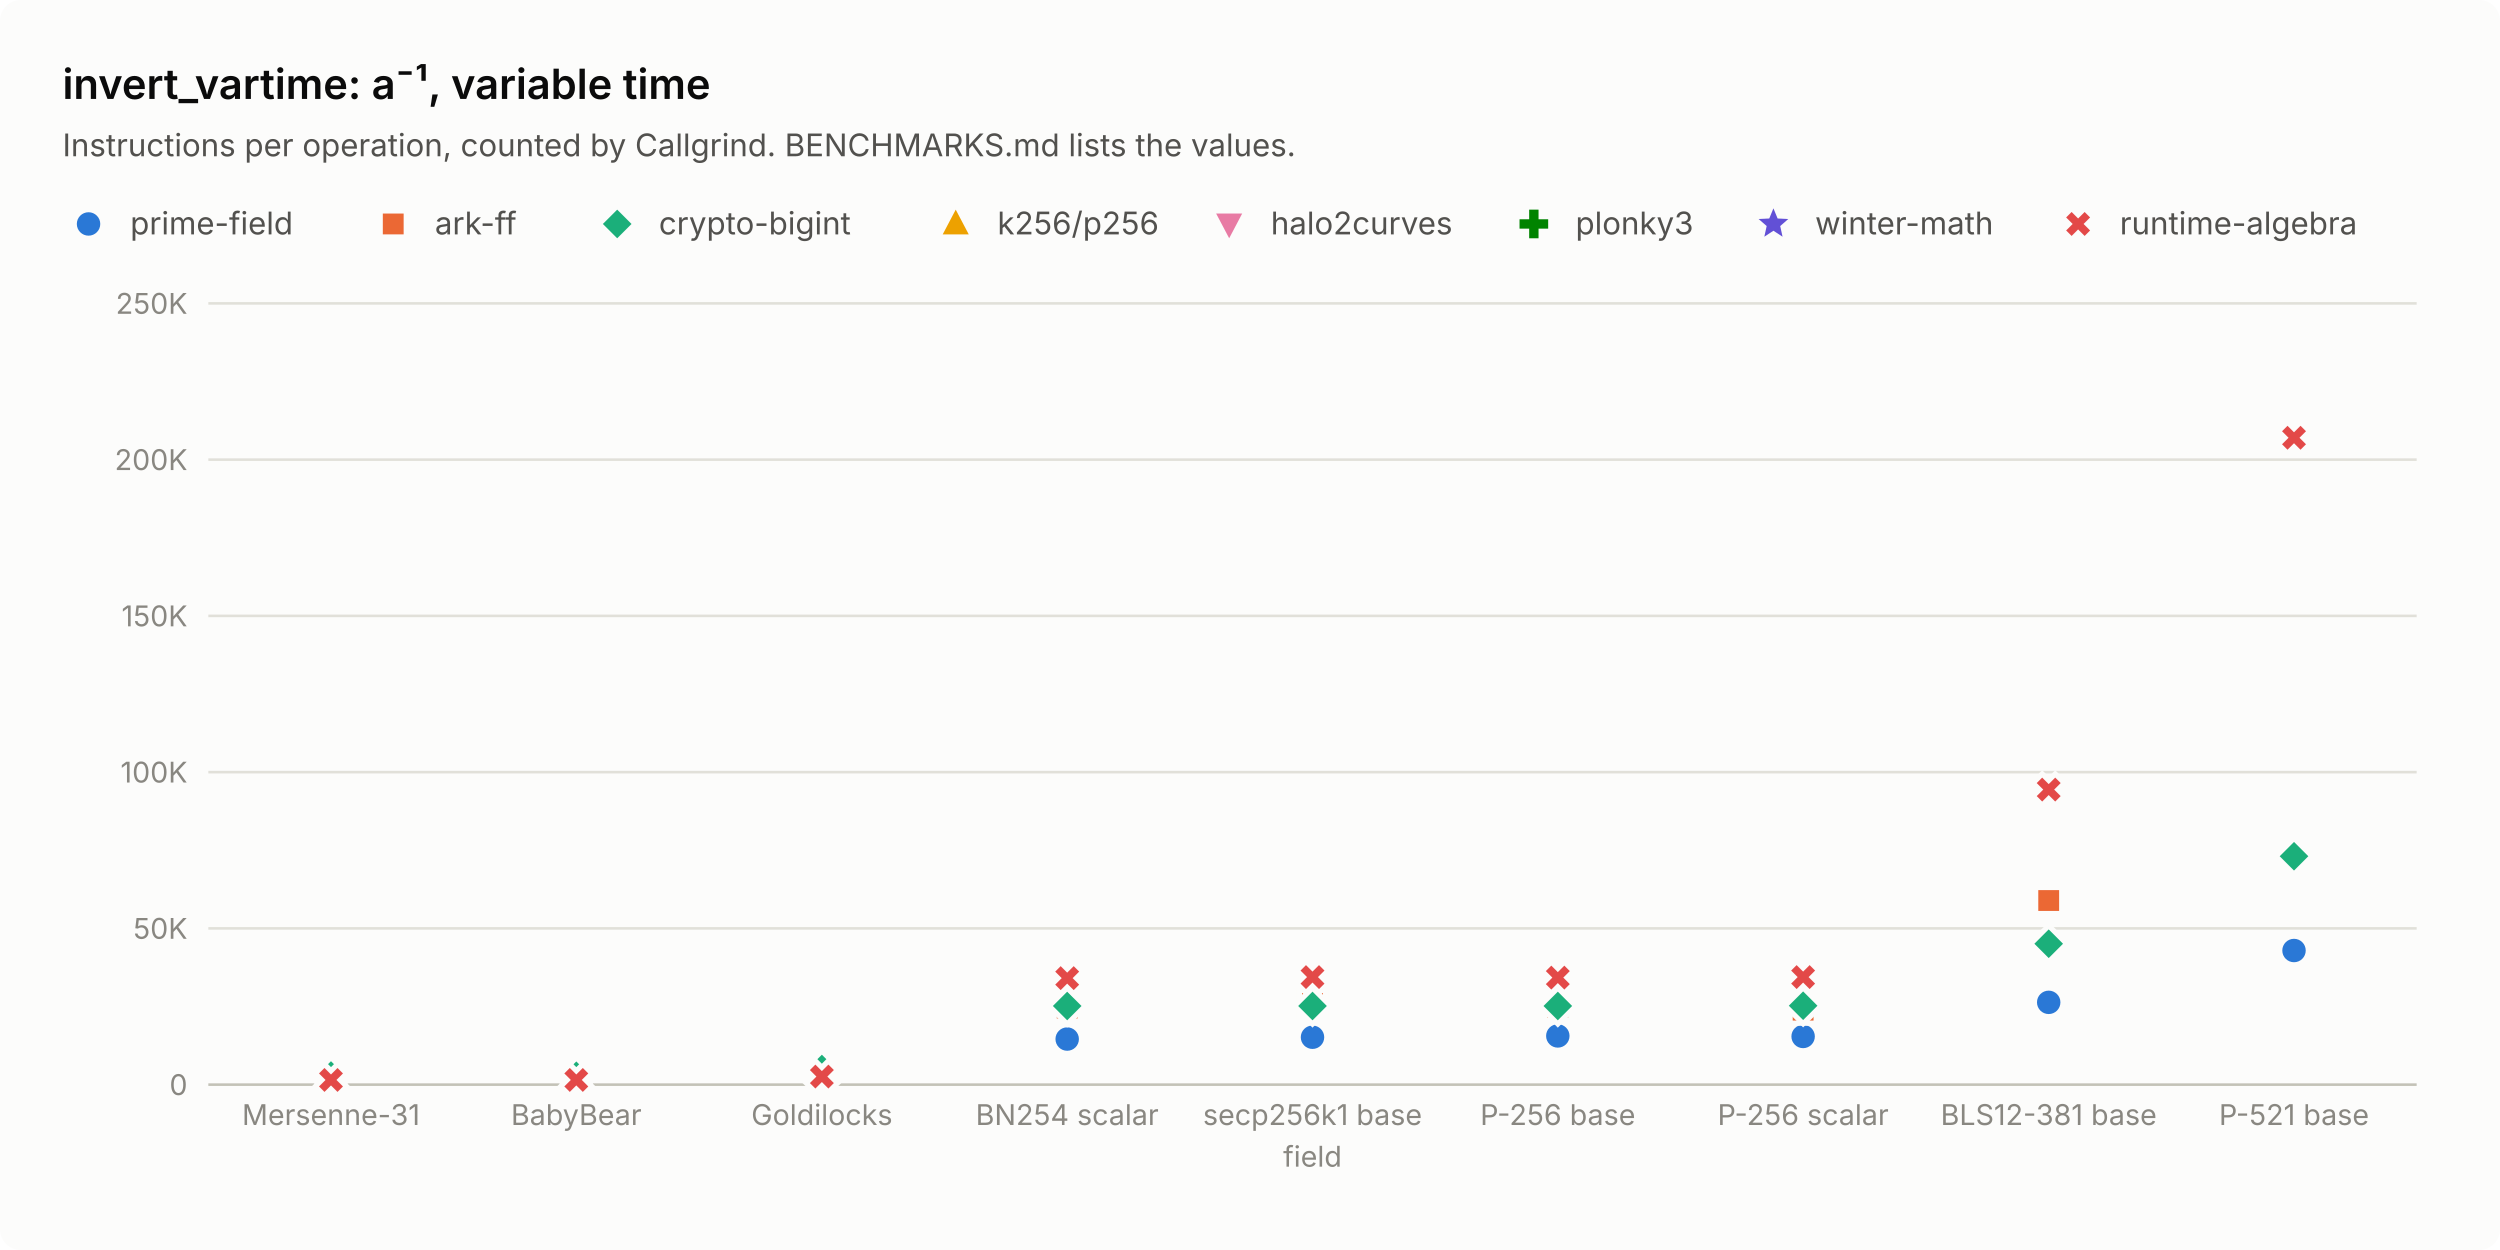
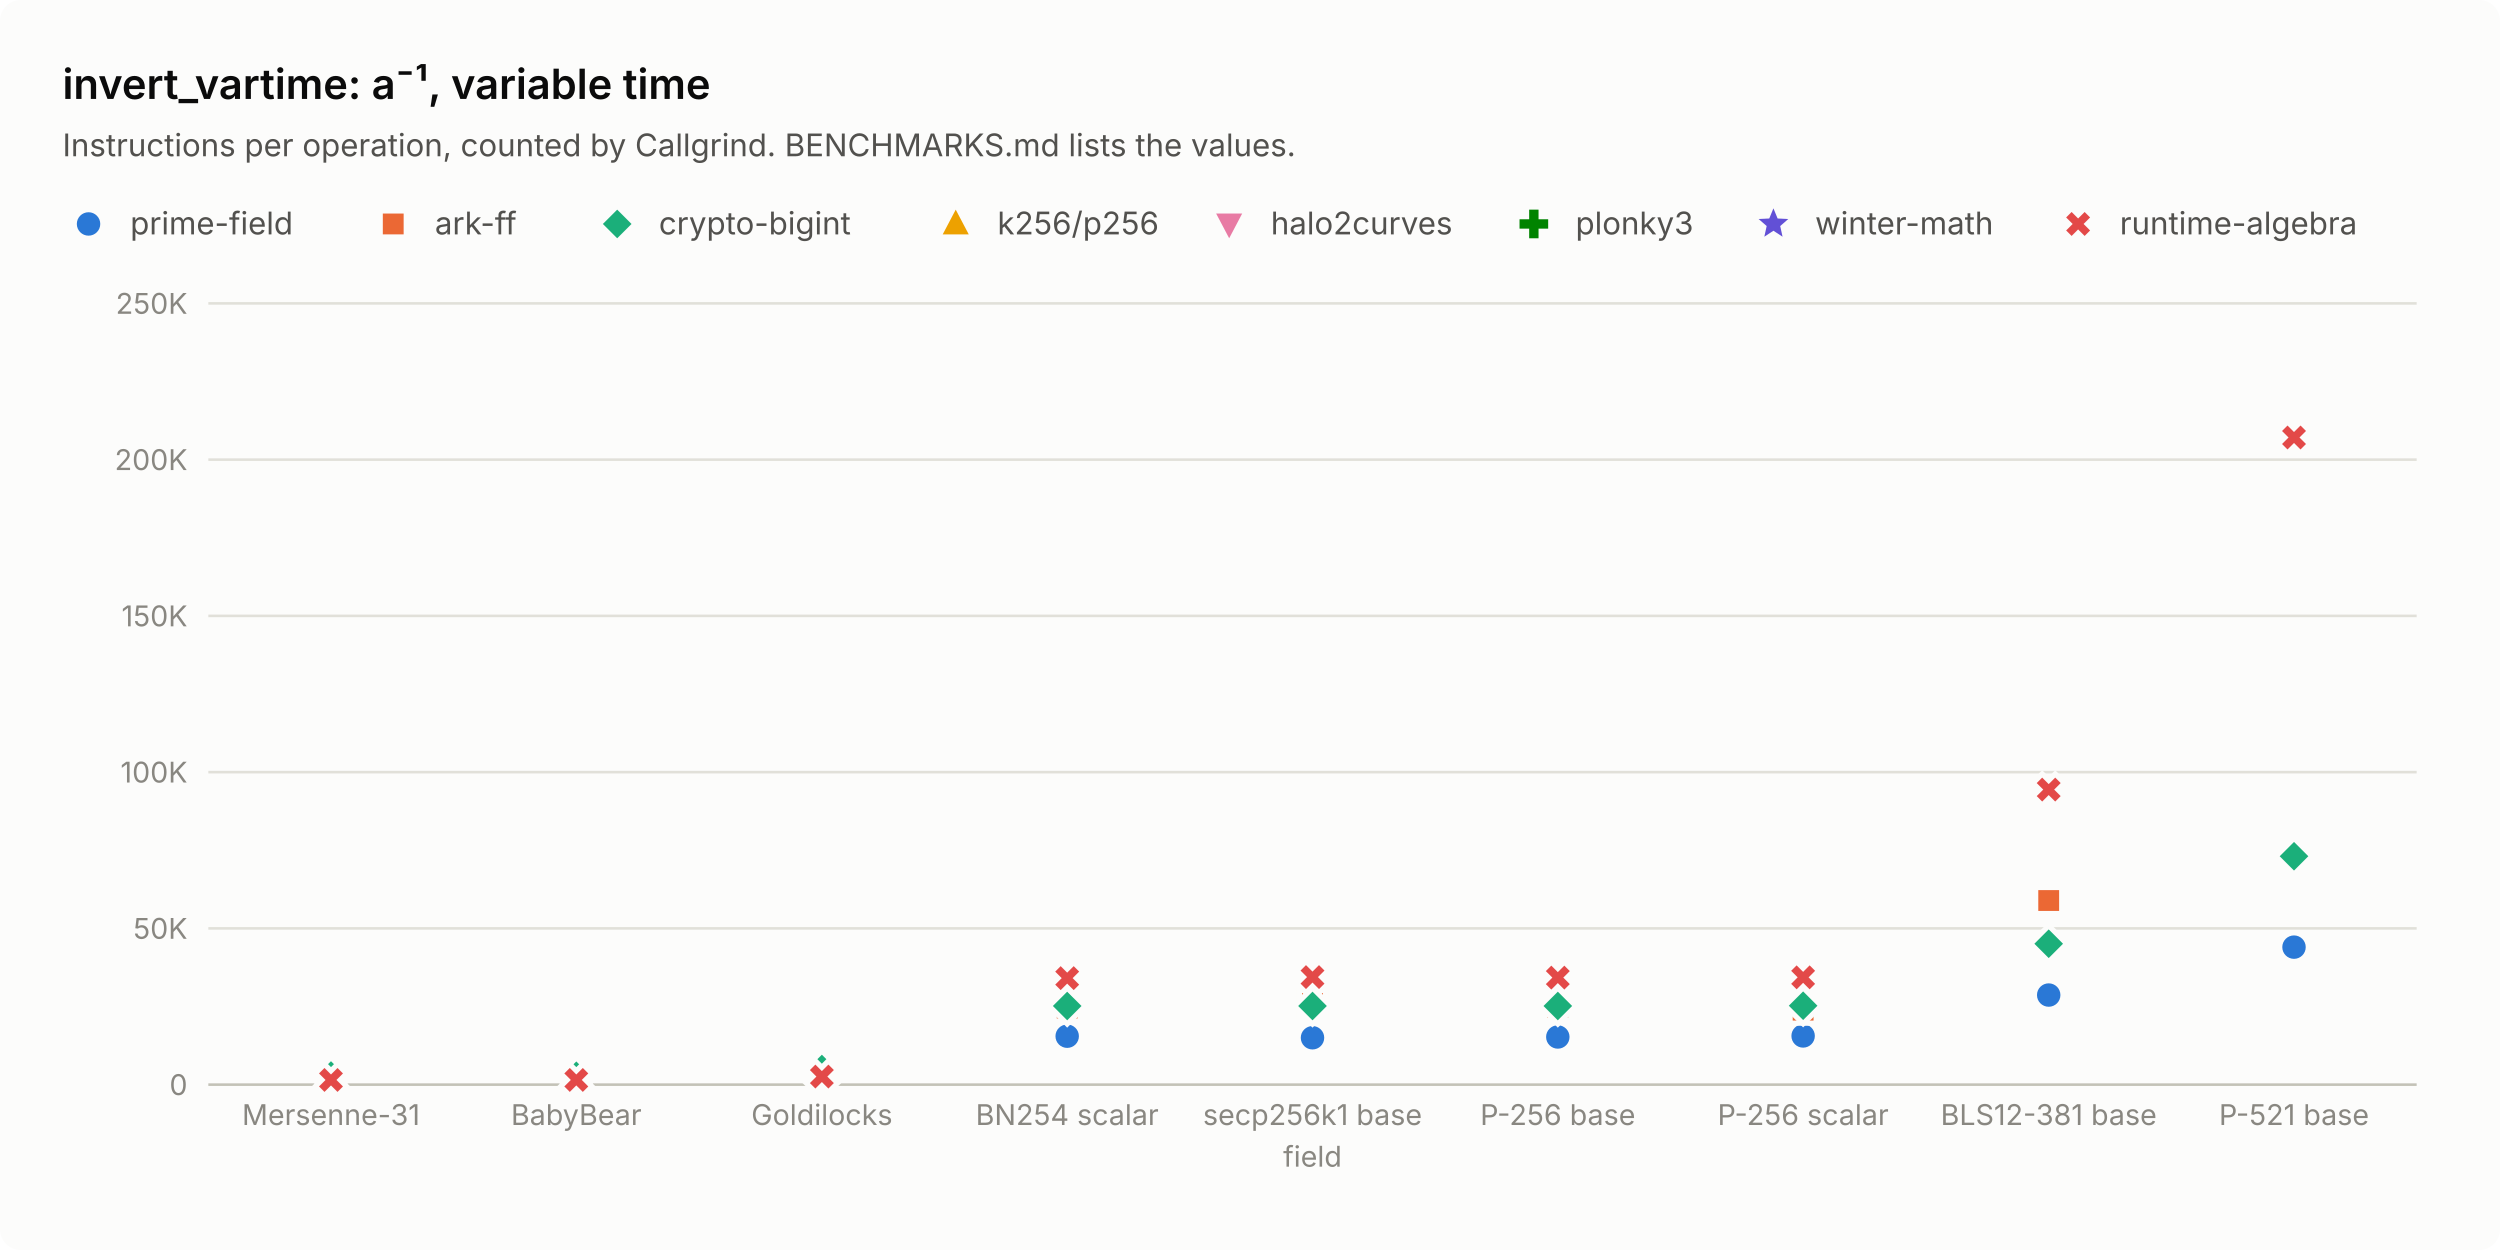
<svg xmlns="http://www.w3.org/2000/svg" width="960" height="480" viewBox="0 0 960 480" role="img" aria-labelledby="title description">
  <style>.grid,.axis{stroke-width:1}.title{font:600 16px system-ui, -apple-system, "Segoe UI", sans-serif}.subtitle,.legend{font:12px system-ui, -apple-system, "Segoe UI", sans-serif}.tick{font:11px system-ui, -apple-system, "Segoe UI", sans-serif;font-variant-numeric:tabular-nums}.line{fill:none;stroke-width:2;stroke-linejoin:round;stroke-linecap:round}.marker{stroke-width:4;paint-order:stroke}.surface{fill:#fcfcfb}.grid{stroke:#e1e0d9}.axis{stroke:#c3c2b7}.title{fill:#0b0b0b}.subtitle,.legend{fill:#52514e}.tick{fill:#898781}.marker{stroke:#fcfcfb}.c0 .line{stroke:#2a78d6}.c0 .marker{fill:#2a78d6}.c1 .line{stroke:#eb6834}.c1 .marker{fill:#eb6834}.c2 .line{stroke:#1baf7a}.c2 .marker{fill:#1baf7a}.c3 .line{stroke:#eda100}.c3 .marker{fill:#eda100}.c4 .line{stroke:#e87ba4}.c4 .marker{fill:#e87ba4}.c5 .line{stroke:#008300}.c5 .marker{fill:#008300}.c6 .line{stroke:#6250d6}.c6 .marker{fill:#6250d6}.c7 .line{stroke:#e34948}.c7 .marker{fill:#e34948}@media (prefers-color-scheme: dark){.surface{fill:#1a1a19}.grid{stroke:#2c2c2a}.axis{stroke:#383835}.title{fill:#f0efec}.subtitle,.legend{fill:#c3c2b7}.tick{fill:#898781}.marker{stroke:#1a1a19}.c0 .line{stroke:#3987e5}.c0 .marker{fill:#3987e5}.c1 .line{stroke:#d95926}.c1 .marker{fill:#d95926}.c2 .line{stroke:#199e70}.c2 .marker{fill:#199e70}.c3 .line{stroke:#c98500}.c3 .marker{fill:#c98500}.c4 .line{stroke:#d55181}.c4 .marker{fill:#d55181}.c5 .line{stroke:#008300}.c5 .marker{fill:#008300}.c6 .line{stroke:#9085e9}.c6 .marker{fill:#9085e9}.c7 .line{stroke:#e66767}.c7 .marker{fill:#e66767}}</style>
  <rect class="surface" width="960" height="480" rx="8" />
  <text class="title" x="24" y="38">invert_vartime: a⁻¹, variable time</text>
  <text class="subtitle" x="24" y="60">Instructions per operation, counted by Callgrind. BENCHMARKS.md lists the values.</text>
  <g class="c0">
    <path class="marker" transform="translate(34,86)" d="M0,-4.5A4.5,4.5 0 1 1 0,4.5A4.5,4.5 0 1 1 0,-4.5Z" />
  </g>
  <text class="legend" x="50" y="90">prime-field</text>
  <g class="c1">
    <path class="marker" transform="translate(151,86)" d="M-4,-4H4V4H-4Z" />
  </g>
  <text class="legend" x="167" y="90">ark-ff</text>
  <g class="c2">
    <path class="marker" transform="translate(237,86)" d="M0,-5.5L5.5,0L0,5.5L-5.5,0Z" />
  </g>
  <text class="legend" x="253" y="90">crypto-bigint</text>
  <g class="c3">
    <path class="marker" transform="translate(367,86)" d="M0,-5.5L5,4H-5Z" />
  </g>
  <text class="legend" x="383" y="90">k256/p256</text>
  <g class="c4">
    <path class="marker" transform="translate(472,86)" d="M0,5.5L5,-4H-5Z" />
  </g>
  <text class="legend" x="488" y="90">halo2curves</text>
  <g class="c5">
    <path class="marker" transform="translate(589,86)" d="M-1.8,-5.5H1.8V-1.8H5.5V1.8H1.8V5.5H-1.8V1.8H-5.5V-1.8H-1.8Z" />
  </g>
  <text class="legend" x="605" y="90">plonky3</text>
  <g class="c6">
    <path class="marker" transform="translate(681,86)" d="M0,-6L1.6,-2.1L5.7,-1.9L2.6,0.8L3.5,4.9L0,2.6L-3.5,4.9L-2.6,0.8L-5.7,-1.9L-1.6,-2.1Z" />
  </g>
  <text class="legend" x="697" y="90">winter-math</text>
  <g class="c7">
    <path class="marker" transform="translate(798,86)" d="M-4.6,-2.5L-2.5,-4.6L0,-2.1L2.5,-4.6L4.6,-2.5L2.1,0L4.6,2.5L2.5,4.6L0,2.1L-2.5,4.6L-4.6,2.5L-2.1,0Z" />
  </g>
  <text class="legend" x="814" y="90">runtime-algebra</text>
  <text class="tick" x="72" y="420.5" text-anchor="end">0</text>
  <path class="grid" d="M80,356.5H928" />
  <text class="tick" x="72" y="360.5" text-anchor="end">50K</text>
  <path class="grid" d="M80,296.5H928" />
  <text class="tick" x="72" y="300.5" text-anchor="end">100K</text>
  <path class="grid" d="M80,236.5H928" />
  <text class="tick" x="72" y="240.5" text-anchor="end">150K</text>
  <path class="grid" d="M80,176.5H928" />
  <text class="tick" x="72" y="180.5" text-anchor="end">200K</text>
  <path class="grid" d="M80,116.5H928" />
  <text class="tick" x="72" y="120.5" text-anchor="end">250K</text>
  <path class="axis" d="M80,416.5H928" />
  <text class="tick" x="127.1" y="432" text-anchor="middle">Mersenne-31</text>
  <text class="tick" x="221.3" y="432" text-anchor="middle">BabyBear</text>
  <text class="tick" x="315.6" y="432" text-anchor="middle">Goldilocks</text>
  <text class="tick" x="409.8" y="432" text-anchor="middle">BN254 scalar</text>
  <text class="tick" x="504.0" y="432" text-anchor="middle">secp256k1 base</text>
  <text class="tick" x="598.2" y="432" text-anchor="middle">P-256 base</text>
  <text class="tick" x="692.4" y="432" text-anchor="middle">P-256 scalar</text>
  <text class="tick" x="786.7" y="432" text-anchor="middle">BLS12-381 base</text>
  <text class="tick" x="880.9" y="432" text-anchor="middle">P-521 base</text>
  <text class="tick" x="504.0" y="448" text-anchor="middle">field</text>
  <g class="c0">
-     <path class="marker" transform="translate(127.1,415.0)" d="M0,-4.5A4.5,4.5 0 1 1 0,4.5A4.5,4.5 0 1 1 0,-4.5Z" />
-     <path class="marker" transform="translate(221.3,415.0)" d="M0,-4.5A4.5,4.5 0 1 1 0,4.5A4.5,4.5 0 1 1 0,-4.5Z" />
-     <path class="marker" transform="translate(315.6,413.8)" d="M0,-4.5A4.5,4.5 0 1 1 0,4.5A4.5,4.5 0 1 1 0,-4.5Z" />
-     <path class="marker" transform="translate(409.8,399.0)" d="M0,-4.5A4.5,4.5 0 1 1 0,4.5A4.5,4.5 0 1 1 0,-4.5Z" />
-     <path class="marker" transform="translate(504.0,398.3)" d="M0,-4.5A4.5,4.5 0 1 1 0,4.5A4.5,4.5 0 1 1 0,-4.5Z" />
-     <path class="marker" transform="translate(598.2,397.8)" d="M0,-4.5A4.5,4.5 0 1 1 0,4.5A4.5,4.5 0 1 1 0,-4.5Z" />
-     <path class="marker" transform="translate(692.4,398.0)" d="M0,-4.5A4.5,4.5 0 1 1 0,4.5A4.5,4.5 0 1 1 0,-4.5Z" />
-     <path class="marker" transform="translate(786.7,384.9)" d="M0,-4.5A4.5,4.5 0 1 1 0,4.5A4.5,4.5 0 1 1 0,-4.5Z" />
-     <path class="marker" transform="translate(880.9,365.0)" d="M0,-4.5A4.5,4.5 0 1 1 0,4.5A4.5,4.5 0 1 1 0,-4.5Z" />
+     <path class="marker" transform="translate(127.1,414.8)" d="M0,-4.5A4.5,4.5 0 1 1 0,4.5A4.5,4.5 0 1 1 0,-4.5Z" />
+     <path class="marker" transform="translate(221.3,414.9)" d="M0,-4.5A4.5,4.5 0 1 1 0,4.5A4.5,4.5 0 1 1 0,-4.5Z" />
+     <path class="marker" transform="translate(315.6,412.7)" d="M0,-4.5A4.5,4.5 0 1 1 0,4.5A4.5,4.5 0 1 1 0,-4.5Z" />
+     <path class="marker" transform="translate(409.8,397.9)" d="M0,-4.5A4.5,4.5 0 1 1 0,4.5A4.5,4.5 0 1 1 0,-4.5Z" />
+     <path class="marker" transform="translate(504.0,398.5)" d="M0,-4.5A4.5,4.5 0 1 1 0,4.5A4.5,4.5 0 1 1 0,-4.5Z" />
+     <path class="marker" transform="translate(598.2,398.2)" d="M0,-4.5A4.5,4.5 0 1 1 0,4.5A4.5,4.5 0 1 1 0,-4.5Z" />
+     <path class="marker" transform="translate(692.4,397.8)" d="M0,-4.5A4.5,4.5 0 1 1 0,4.5A4.5,4.5 0 1 1 0,-4.5Z" />
+     <path class="marker" transform="translate(786.7,382.1)" d="M0,-4.5A4.5,4.5 0 1 1 0,4.5A4.5,4.5 0 1 1 0,-4.5Z" />
+     <path class="marker" transform="translate(880.9,363.7)" d="M0,-4.5A4.5,4.5 0 1 1 0,4.5A4.5,4.5 0 1 1 0,-4.5Z" />
  </g>
  <g class="c1">
    <path class="marker" transform="translate(409.8,387.1)" d="M-4,-4H4V4H-4Z" />
    <path class="marker" transform="translate(504.0,385.3)" d="M-4,-4H4V4H-4Z" />
    <path class="marker" transform="translate(598.2,386.8)" d="M-4,-4H4V4H-4Z" />
    <path class="marker" transform="translate(692.4,387.9)" d="M-4,-4H4V4H-4Z" />
    <path class="marker" transform="translate(786.7,345.8)" d="M-4,-4H4V4H-4Z" />
  </g>
  <g class="c2">
    <path class="marker" transform="translate(127.1,413.0)" d="M0,-5.5L5.5,0L0,5.5L-5.5,0Z" />
    <path class="marker" transform="translate(221.3,413.1)" d="M0,-5.5L5.5,0L0,5.5L-5.5,0Z" />
    <path class="marker" transform="translate(315.6,410.5)" d="M0,-5.5L5.5,0L0,5.5L-5.5,0Z" />
    <path class="marker" transform="translate(409.8,386.3)" d="M0,-5.5L5.5,0L0,5.5L-5.5,0Z" />
    <path class="marker" transform="translate(504.0,386.3)" d="M0,-5.5L5.5,0L0,5.5L-5.5,0Z" />
    <path class="marker" transform="translate(598.2,386.3)" d="M0,-5.5L5.5,0L0,5.5L-5.5,0Z" />
    <path class="marker" transform="translate(692.4,386.2)" d="M0,-5.5L5.5,0L0,5.5L-5.5,0Z" />
    <path class="marker" transform="translate(786.7,362.4)" d="M0,-5.5L5.5,0L0,5.5L-5.5,0Z" />
    <path class="marker" transform="translate(880.9,328.8)" d="M0,-5.5L5.5,0L0,5.5L-5.5,0Z" />
  </g>
  <g class="c3">
</g>
  <g class="c4">
</g>
  <g class="c5">
</g>
  <g class="c6">
</g>
  <g class="c7">
    <path class="marker" transform="translate(127.1,414.7)" d="M-4.6,-2.5L-2.5,-4.6L0,-2.1L2.5,-4.6L4.6,-2.5L2.1,0L4.6,2.5L2.5,4.6L0,2.1L-2.5,4.6L-4.6,2.5L-2.1,0Z" />
    <path class="marker" transform="translate(221.3,414.7)" d="M-4.6,-2.5L-2.5,-4.6L0,-2.1L2.5,-4.6L4.6,-2.5L2.1,0L4.6,2.5L2.5,4.6L0,2.1L-2.5,4.6L-4.6,2.5L-2.1,0Z" />
    <path class="marker" transform="translate(315.6,413.4)" d="M-4.6,-2.5L-2.5,-4.6L0,-2.1L2.5,-4.6L4.6,-2.5L2.1,0L4.6,2.5L2.5,4.6L0,2.1L-2.5,4.6L-4.6,2.5L-2.1,0Z" />
    <path class="marker" transform="translate(409.8,375.6)" d="M-4.6,-2.5L-2.5,-4.6L0,-2.1L2.5,-4.6L4.6,-2.5L2.1,0L4.6,2.5L2.5,4.6L0,2.1L-2.5,4.6L-4.6,2.5L-2.1,0Z" />
    <path class="marker" transform="translate(504.0,375.2)" d="M-4.6,-2.5L-2.5,-4.6L0,-2.1L2.5,-4.6L4.6,-2.5L2.1,0L4.6,2.5L2.5,4.6L0,2.1L-2.5,4.6L-4.6,2.5L-2.1,0Z" />
    <path class="marker" transform="translate(598.2,375.4)" d="M-4.6,-2.5L-2.5,-4.6L0,-2.1L2.5,-4.6L4.6,-2.5L2.1,0L4.6,2.5L2.5,4.6L0,2.1L-2.5,4.6L-4.6,2.5L-2.1,0Z" />
-     <path class="marker" transform="translate(692.4,375.2)" d="M-4.6,-2.5L-2.5,-4.6L0,-2.1L2.5,-4.6L4.6,-2.5L2.1,0L4.6,2.5L2.5,4.6L0,2.1L-2.5,4.6L-4.6,2.5L-2.1,0Z" />
+     <path class="marker" transform="translate(692.4,375.3)" d="M-4.6,-2.5L-2.5,-4.6L0,-2.1L2.5,-4.6L4.6,-2.5L2.1,0L4.6,2.5L2.5,4.6L0,2.1L-2.5,4.6L-4.6,2.5L-2.1,0Z" />
    <path class="marker" transform="translate(786.7,303.2)" d="M-4.6,-2.5L-2.5,-4.6L0,-2.1L2.5,-4.6L4.6,-2.5L2.1,0L4.6,2.5L2.5,4.6L0,2.1L-2.5,4.6L-4.6,2.5L-2.1,0Z" />
-     <path class="marker" transform="translate(880.9,168.1)" d="M-4.6,-2.5L-2.5,-4.6L0,-2.1L2.5,-4.6L4.6,-2.5L2.1,0L4.6,2.5L2.5,4.6L0,2.1L-2.5,4.6L-4.6,2.5L-2.1,0Z" />
+     <path class="marker" transform="translate(880.9,168.0)" d="M-4.6,-2.5L-2.5,-4.6L0,-2.1L2.5,-4.6L4.6,-2.5L2.1,0L4.6,2.5L2.5,4.6L0,2.1L-2.5,4.6L-4.6,2.5L-2.1,0Z" />
  </g>
</svg>
